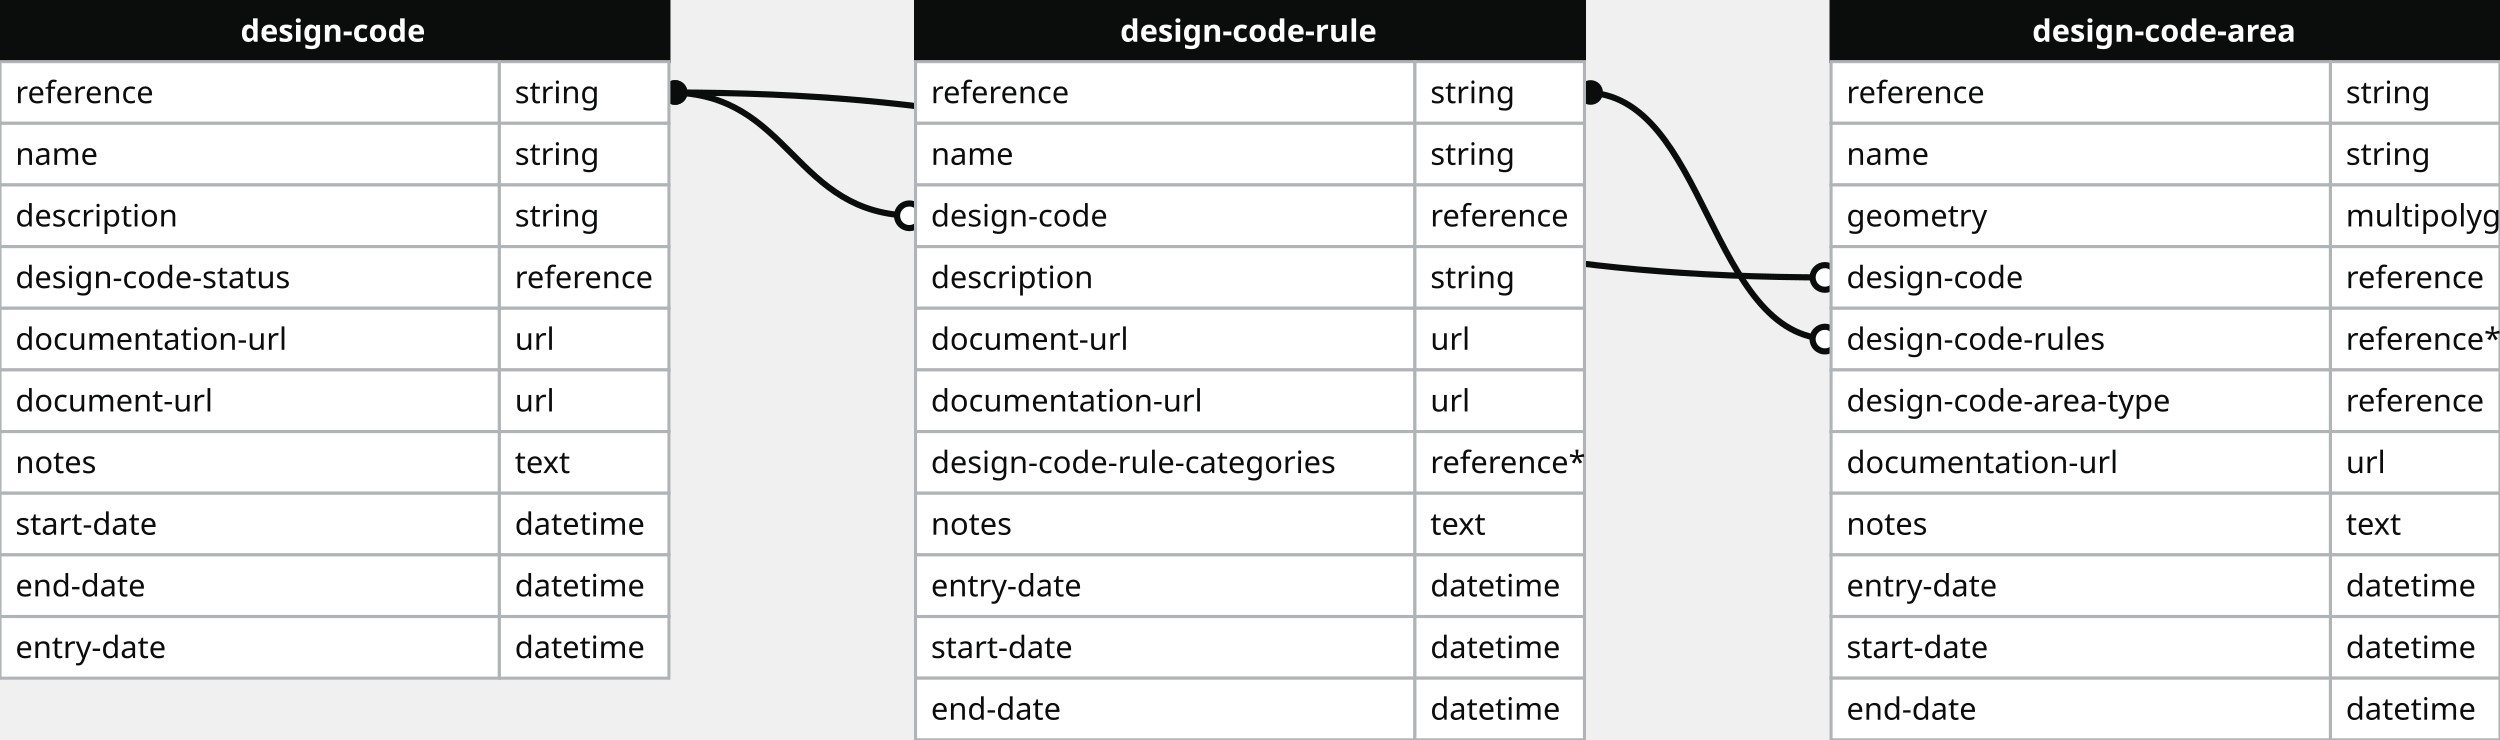
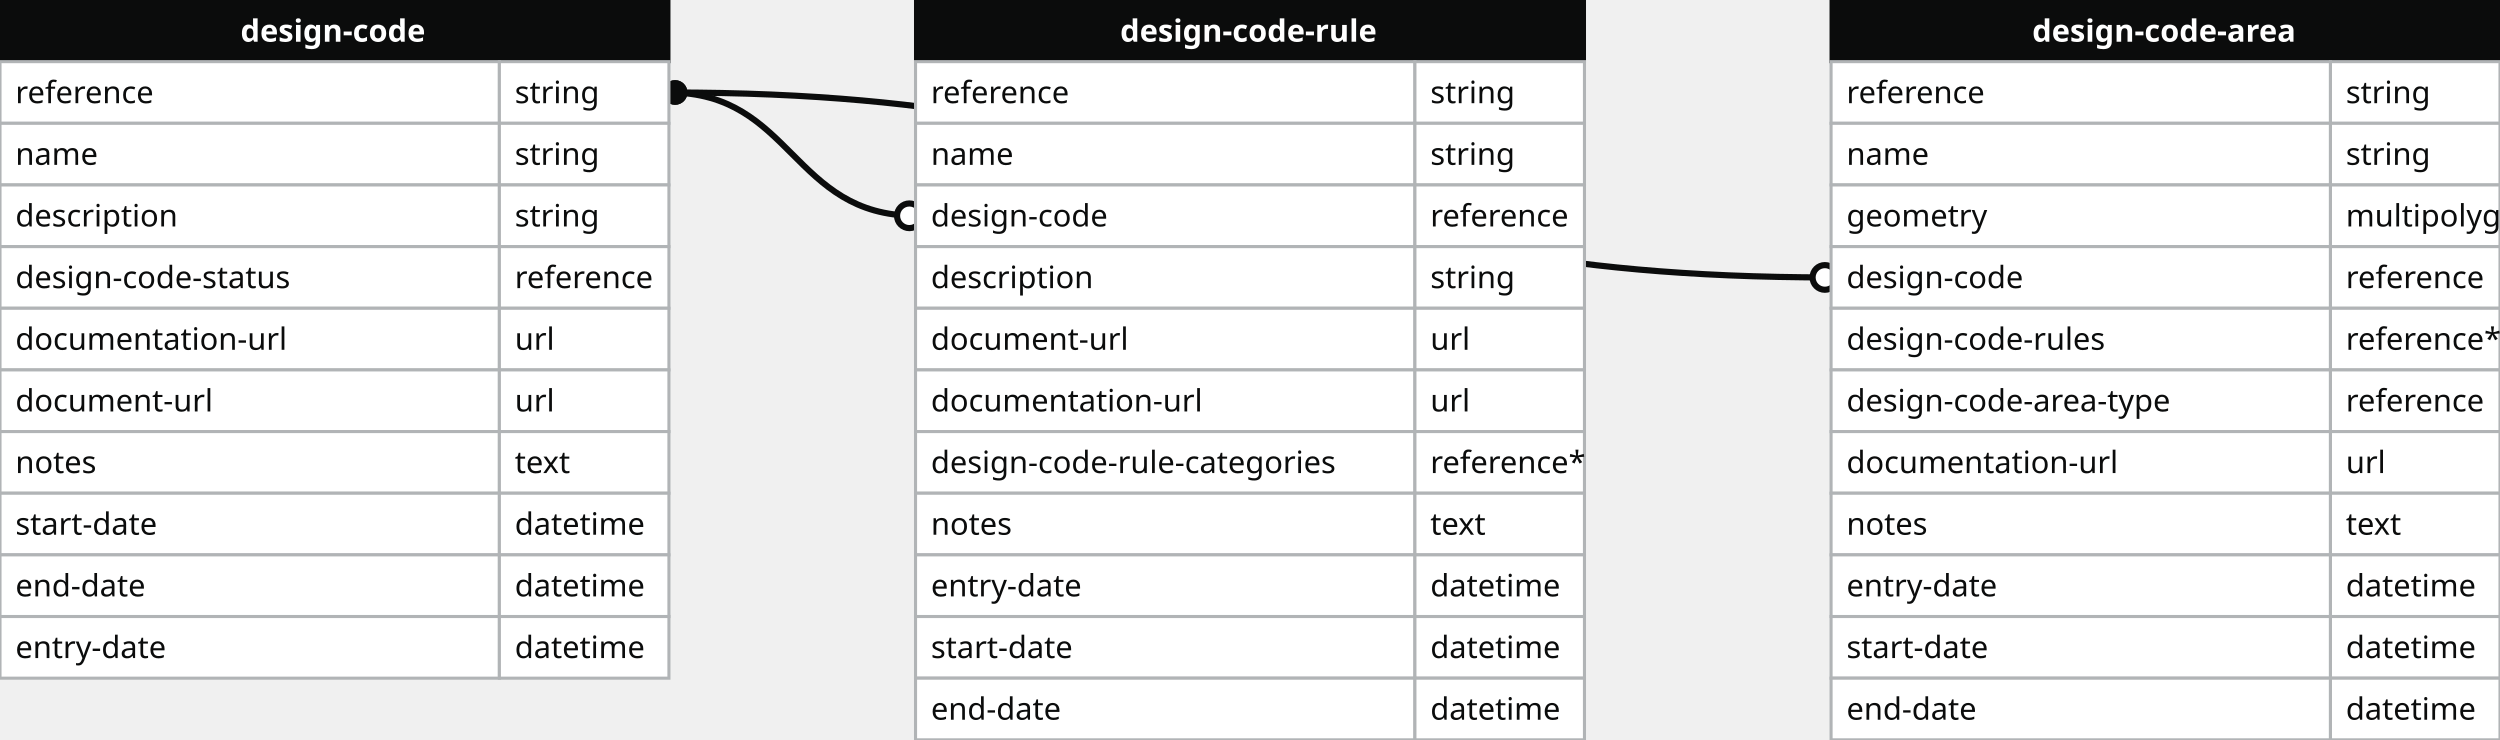
<svg xmlns="http://www.w3.org/2000/svg" width="811" height="240">
  <defs>
    <style>
    text{font-family:sans-serif; font-size:10px; dominant-baseline:middle;}
    text.name{fill:#fff;font-weight:700;text-anchor:middle}
    rect.name{fill:#0b0c0c; stroke:#0b0c0c;}
    rect{fill:#fff;stroke:#b1b4b6;}
    text.field{fill:#0b0c0c;}
    text.datatype{fill:#0b0c0c;}
    .line{stroke:#0b0c0c;}
    </style>
    <marker id="start-dot" markerWidth="6" markerHeight="6" refX="4" refY="3" markerUnits="strokeWidth">
      <circle cx="3" cy="3" r="2" fill="#fff" stroke="#0b0c0c" />
    </marker>
    <marker id="end-dot" markerWidth="6" markerHeight="6" refX="2" refY="3" markerUnits="strokeWidth">
      <circle cx="3" cy="3" r="2" fill="#0b0c0c" />
    </marker>
  </defs>
  <path class="line" fill="none" stroke-width="2" marker-start="url(#start-dot)" marker-end="url(#end-dot)" d="M 297 70 C 257.0 70 257.0 30 217 30" />
  <path class="line" fill="none" stroke-width="2" marker-start="url(#start-dot)" marker-end="url(#end-dot)" d="M 594 90 C 405.5 90 405.5 30 217 30" />
-   <path class="line" fill="none" stroke-width="2" marker-start="url(#start-dot)" marker-end="url(#end-dot)" d="M 594 110 C 554.0 110 554.0 30 514 30" />
  <g>
    <rect x="0" y="0" width="217" height="20" class="name" />
    <text x="108" y="10" class="name">design-code</text>
    <rect x="0" y="20" width="162" height="20" class="field" />
    <rect x="162" y="20" width="55" height="20" class="datatype" />
    <text x="5" y="30" class="field">reference</text>
    <text x="167" y="30" class="datatype">string</text>
    <rect x="0" y="40" width="162" height="20" class="field" />
    <rect x="162" y="40" width="55" height="20" class="datatype" />
    <text x="5" y="50" class="field">name</text>
    <text x="167" y="50" class="datatype">string</text>
    <rect x="0" y="60" width="162" height="20" class="field" />
    <rect x="162" y="60" width="55" height="20" class="datatype" />
    <text x="5" y="70" class="field">description</text>
    <text x="167" y="70" class="datatype">string</text>
    <rect x="0" y="80" width="162" height="20" class="field" />
    <rect x="162" y="80" width="55" height="20" class="datatype" />
    <text x="5" y="90" class="field">design-code-status</text>
    <text x="167" y="90" class="datatype">reference</text>
    <rect x="0" y="100" width="162" height="20" class="field" />
    <rect x="162" y="100" width="55" height="20" class="datatype" />
    <text x="5" y="110" class="field">documentation-url</text>
    <text x="167" y="110" class="datatype">url</text>
    <rect x="0" y="120" width="162" height="20" class="field" />
    <rect x="162" y="120" width="55" height="20" class="datatype" />
    <text x="5" y="130" class="field">document-url</text>
    <text x="167" y="130" class="datatype">url</text>
    <rect x="0" y="140" width="162" height="20" class="field" />
    <rect x="162" y="140" width="55" height="20" class="datatype" />
    <text x="5" y="150" class="field">notes</text>
    <text x="167" y="150" class="datatype">text</text>
    <rect x="0" y="160" width="162" height="20" class="field" />
    <rect x="162" y="160" width="55" height="20" class="datatype" />
    <text x="5" y="170" class="field">start-date</text>
    <text x="167" y="170" class="datatype">datetime</text>
    <rect x="0" y="180" width="162" height="20" class="field" />
    <rect x="162" y="180" width="55" height="20" class="datatype" />
    <text x="5" y="190" class="field">end-date</text>
    <text x="167" y="190" class="datatype">datetime</text>
    <rect x="0" y="200" width="162" height="20" class="field" />
    <rect x="162" y="200" width="55" height="20" class="datatype" />
    <text x="5" y="210" class="field">entry-date</text>
    <text x="167" y="210" class="datatype">datetime</text>
  </g>
  <g>
    <rect x="297" y="0" width="217" height="20" class="name" />
    <text x="405" y="10" class="name">design-code-rule</text>
    <rect x="297" y="20" width="162" height="20" class="field" />
    <rect x="459" y="20" width="55" height="20" class="datatype" />
    <text x="302" y="30" class="field">reference</text>
    <text x="464" y="30" class="datatype">string</text>
    <rect x="297" y="40" width="162" height="20" class="field" />
    <rect x="459" y="40" width="55" height="20" class="datatype" />
    <text x="302" y="50" class="field">name</text>
    <text x="464" y="50" class="datatype">string</text>
    <rect x="297" y="60" width="162" height="20" class="field" />
    <rect x="459" y="60" width="55" height="20" class="datatype" />
    <text x="302" y="70" class="field">design-code</text>
    <text x="464" y="70" class="datatype">reference</text>
    <rect x="297" y="80" width="162" height="20" class="field" />
    <rect x="459" y="80" width="55" height="20" class="datatype" />
    <text x="302" y="90" class="field">description</text>
    <text x="464" y="90" class="datatype">string</text>
    <rect x="297" y="100" width="162" height="20" class="field" />
    <rect x="459" y="100" width="55" height="20" class="datatype" />
    <text x="302" y="110" class="field">document-url</text>
    <text x="464" y="110" class="datatype">url</text>
    <rect x="297" y="120" width="162" height="20" class="field" />
    <rect x="459" y="120" width="55" height="20" class="datatype" />
    <text x="302" y="130" class="field">documentation-url</text>
    <text x="464" y="130" class="datatype">url</text>
    <rect x="297" y="140" width="162" height="20" class="field" />
    <rect x="459" y="140" width="55" height="20" class="datatype" />
    <text x="302" y="150" class="field">design-code-rule-categories</text>
    <text x="464" y="150" class="datatype">reference*</text>
    <rect x="297" y="160" width="162" height="20" class="field" />
    <rect x="459" y="160" width="55" height="20" class="datatype" />
    <text x="302" y="170" class="field">notes</text>
    <text x="464" y="170" class="datatype">text</text>
    <rect x="297" y="180" width="162" height="20" class="field" />
    <rect x="459" y="180" width="55" height="20" class="datatype" />
    <text x="302" y="190" class="field">entry-date</text>
    <text x="464" y="190" class="datatype">datetime</text>
    <rect x="297" y="200" width="162" height="20" class="field" />
    <rect x="459" y="200" width="55" height="20" class="datatype" />
    <text x="302" y="210" class="field">start-date</text>
    <text x="464" y="210" class="datatype">datetime</text>
    <rect x="297" y="220" width="162" height="20" class="field" />
    <rect x="459" y="220" width="55" height="20" class="datatype" />
    <text x="302" y="230" class="field">end-date</text>
    <text x="464" y="230" class="datatype">datetime</text>
  </g>
  <g>
    <rect x="594" y="0" width="217" height="20" class="name" />
    <text x="702" y="10" class="name">design-code-area</text>
    <rect x="594" y="20" width="162" height="20" class="field" />
    <rect x="756" y="20" width="55" height="20" class="datatype" />
    <text x="599" y="30" class="field">reference</text>
    <text x="761" y="30" class="datatype">string</text>
    <rect x="594" y="40" width="162" height="20" class="field" />
    <rect x="756" y="40" width="55" height="20" class="datatype" />
    <text x="599" y="50" class="field">name</text>
    <text x="761" y="50" class="datatype">string</text>
    <rect x="594" y="60" width="162" height="20" class="field" />
    <rect x="756" y="60" width="55" height="20" class="datatype" />
    <text x="599" y="70" class="field">geometry</text>
    <text x="761" y="70" class="datatype">multipolygon</text>
    <rect x="594" y="80" width="162" height="20" class="field" />
    <rect x="756" y="80" width="55" height="20" class="datatype" />
    <text x="599" y="90" class="field">design-code</text>
    <text x="761" y="90" class="datatype">reference</text>
    <rect x="594" y="100" width="162" height="20" class="field" />
    <rect x="756" y="100" width="55" height="20" class="datatype" />
    <text x="599" y="110" class="field">design-code-rules</text>
    <text x="761" y="110" class="datatype">reference*</text>
    <rect x="594" y="120" width="162" height="20" class="field" />
    <rect x="756" y="120" width="55" height="20" class="datatype" />
    <text x="599" y="130" class="field">design-code-area-type</text>
    <text x="761" y="130" class="datatype">reference</text>
    <rect x="594" y="140" width="162" height="20" class="field" />
    <rect x="756" y="140" width="55" height="20" class="datatype" />
    <text x="599" y="150" class="field">documentation-url</text>
    <text x="761" y="150" class="datatype">url</text>
    <rect x="594" y="160" width="162" height="20" class="field" />
    <rect x="756" y="160" width="55" height="20" class="datatype" />
    <text x="599" y="170" class="field">notes</text>
    <text x="761" y="170" class="datatype">text</text>
    <rect x="594" y="180" width="162" height="20" class="field" />
    <rect x="756" y="180" width="55" height="20" class="datatype" />
    <text x="599" y="190" class="field">entry-date</text>
    <text x="761" y="190" class="datatype">datetime</text>
    <rect x="594" y="200" width="162" height="20" class="field" />
    <rect x="756" y="200" width="55" height="20" class="datatype" />
    <text x="599" y="210" class="field">start-date</text>
    <text x="761" y="210" class="datatype">datetime</text>
    <rect x="594" y="220" width="162" height="20" class="field" />
    <rect x="756" y="220" width="55" height="20" class="datatype" />
    <text x="599" y="230" class="field">end-date</text>
    <text x="761" y="230" class="datatype">datetime</text>
  </g>
</svg>
